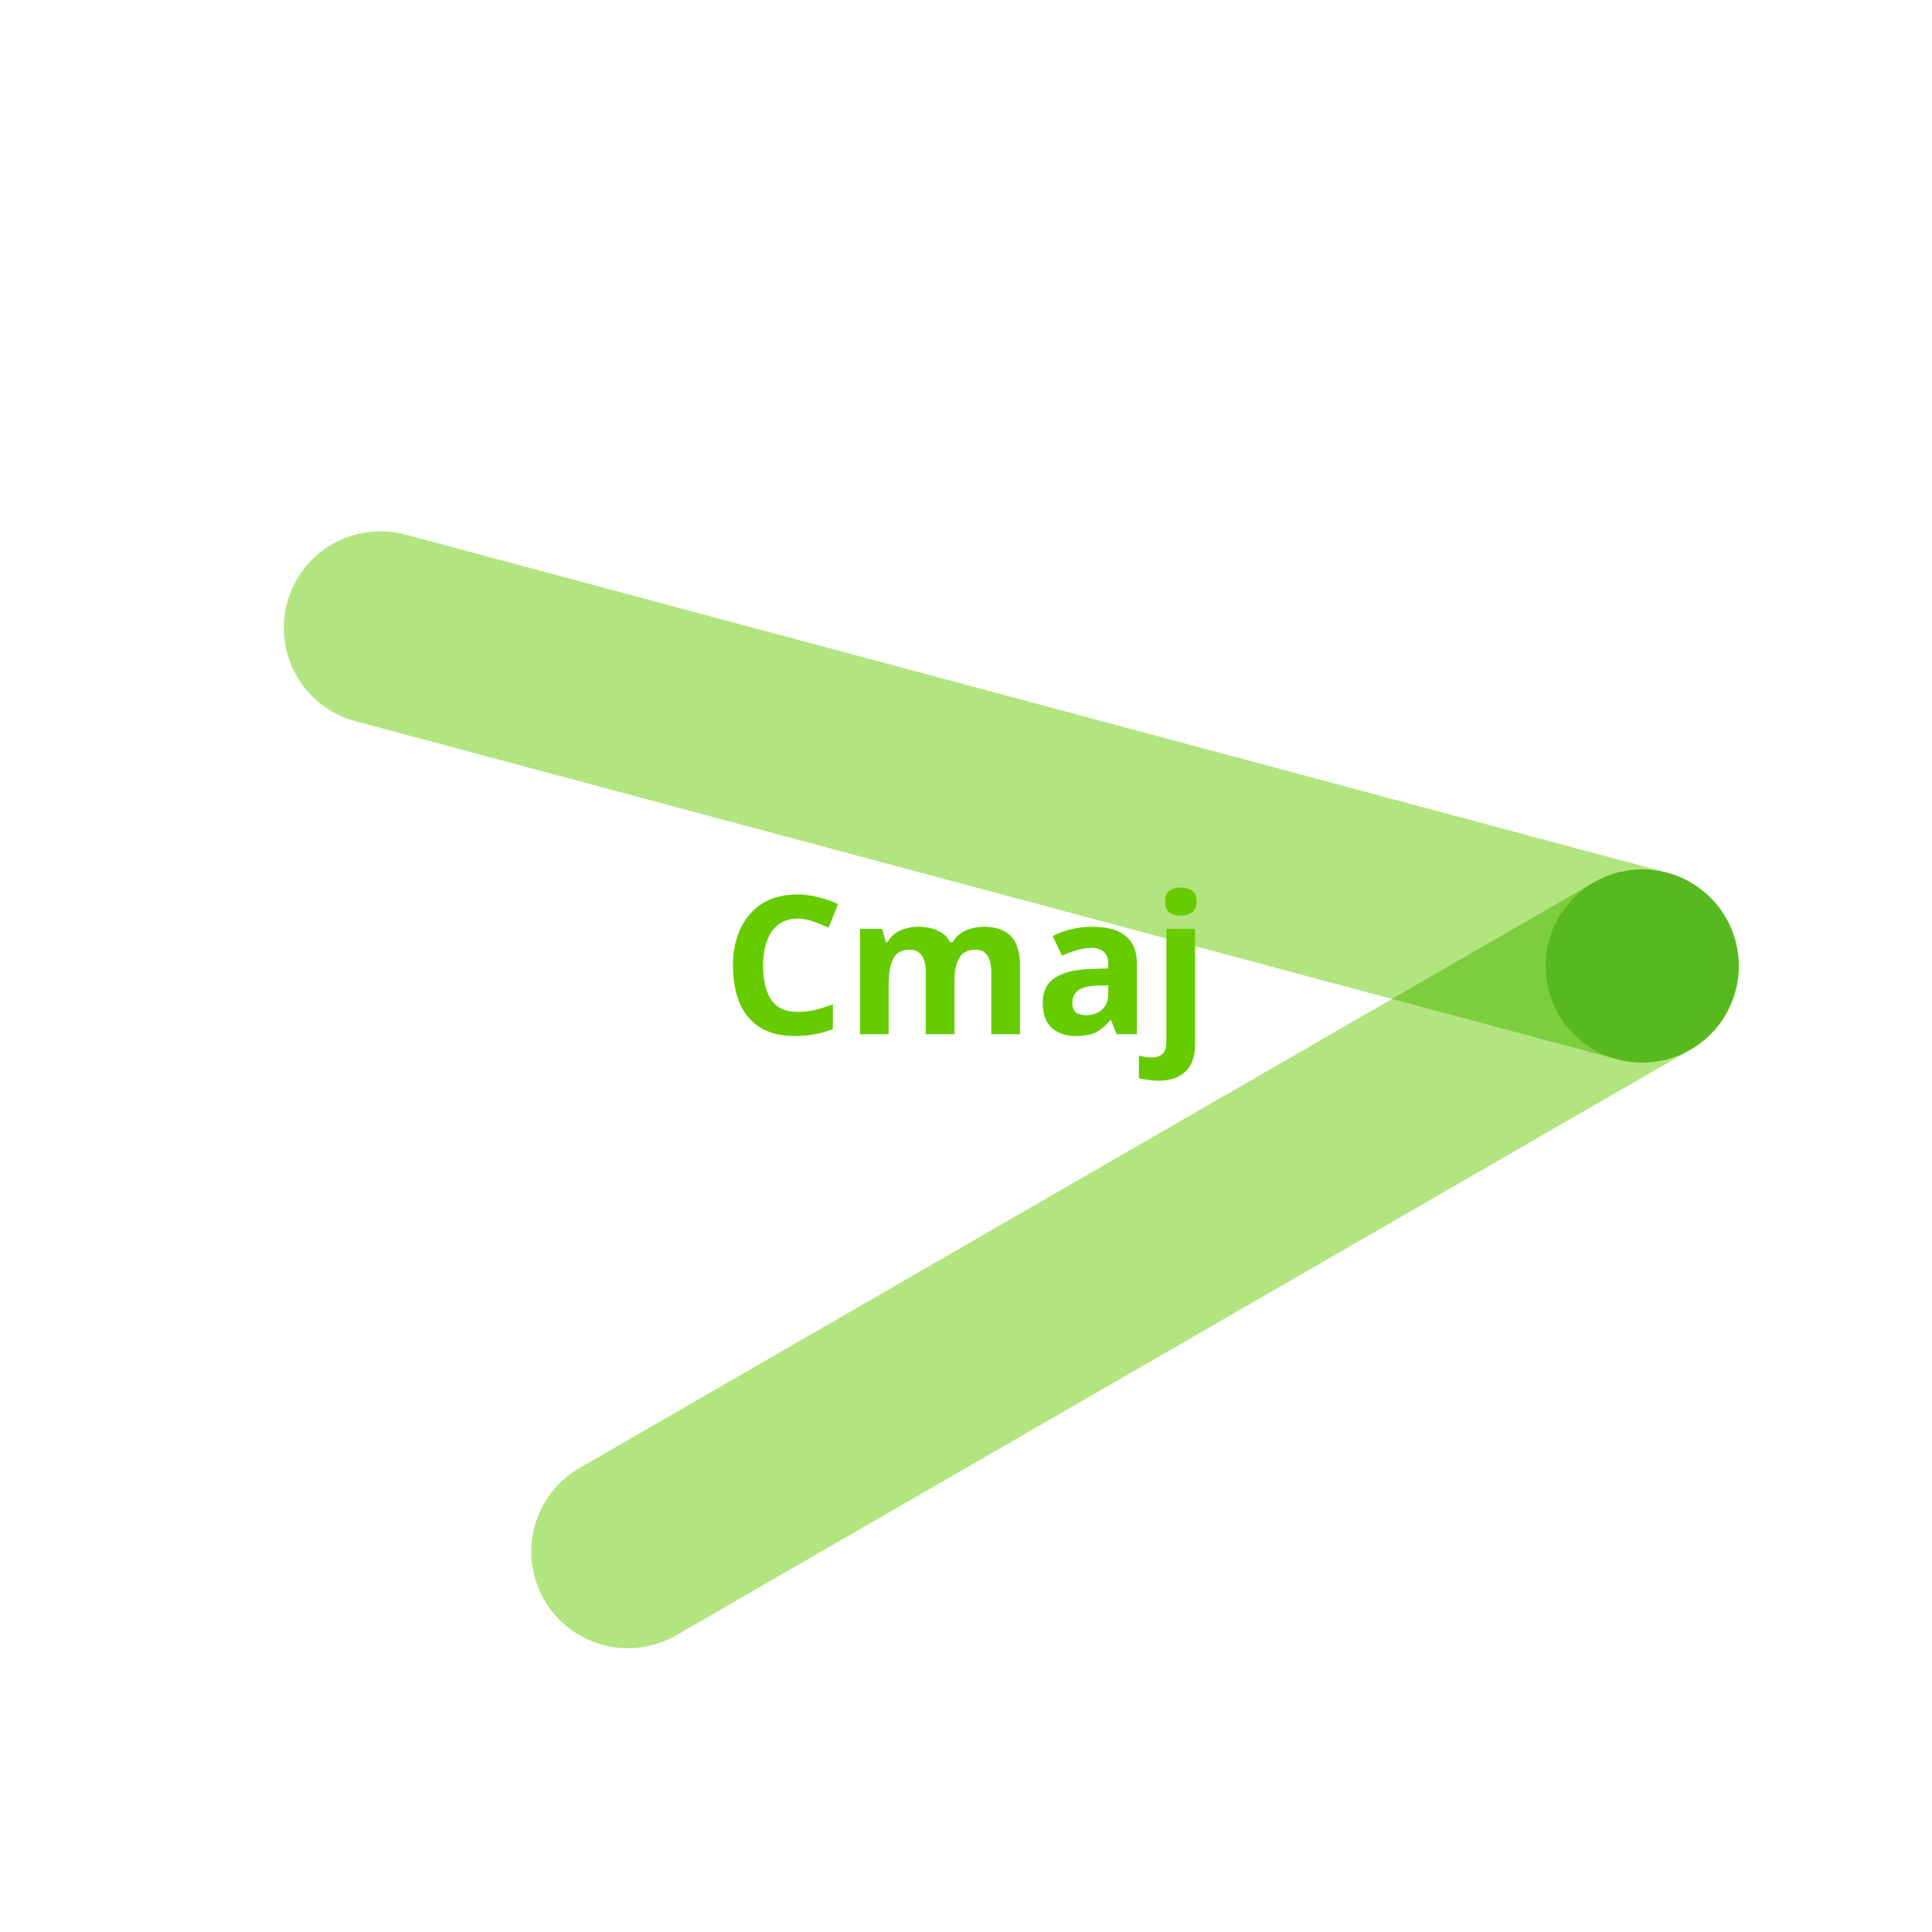
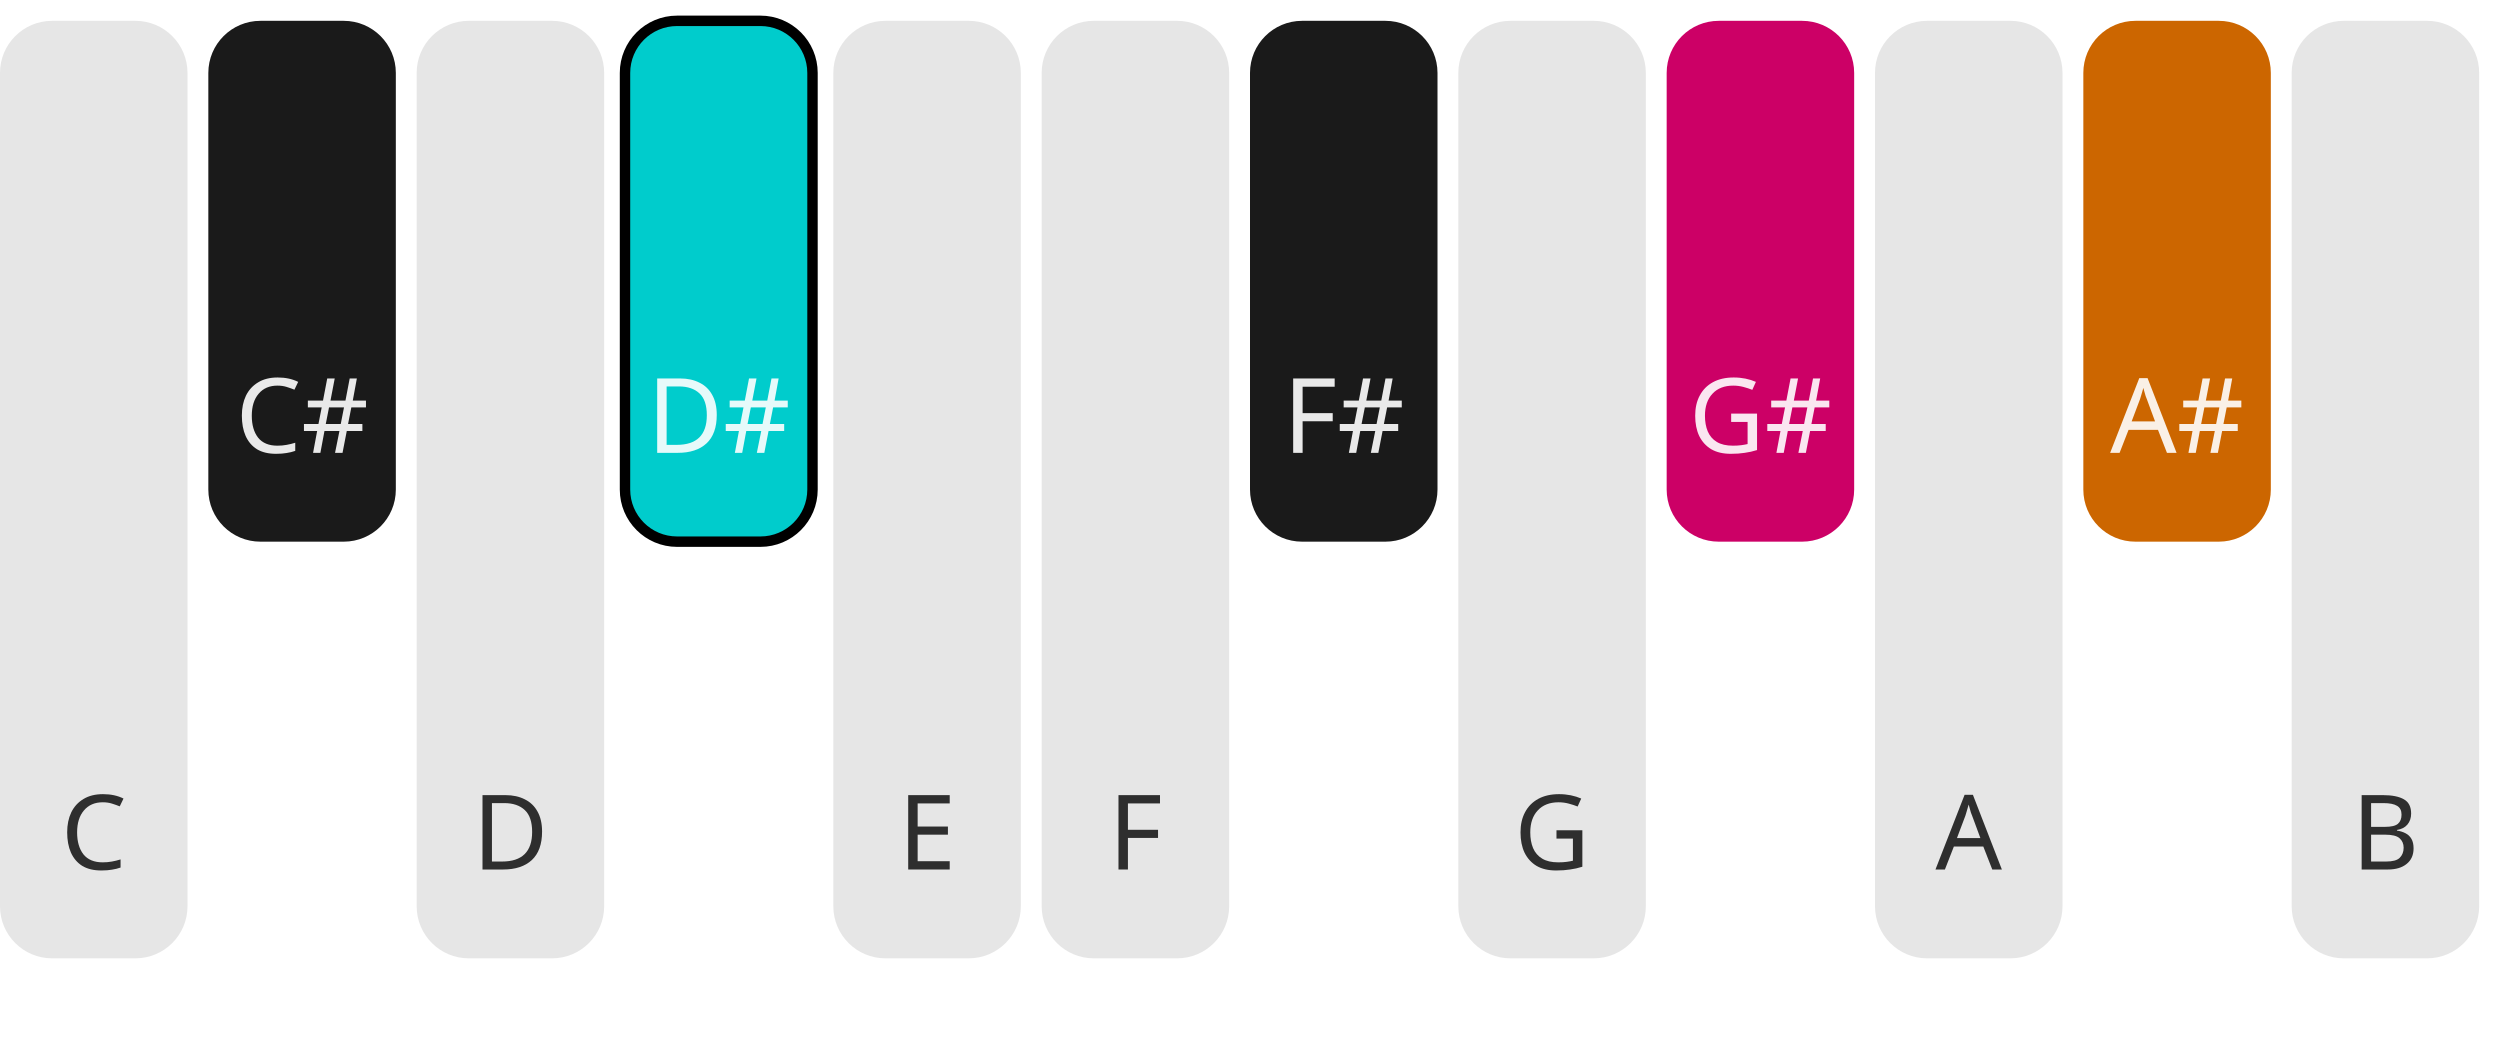
- <svg xmlns="http://www.w3.org/2000/svg" class="max-h-3xl" version="1.1" baseProfile="full" viewBox="0 0 100 100" id="circle" data-v-3aeeee62="" data-v-652dbf57="">
-   <line class="line" stroke="hsla(90,100%,40%,1)" stroke-linecap="round" stroke-width="10" opacity="0.5" style="mix-blend-mode: multiply;" x1="85" y1="50" x2="85" y2="50" data-v-3aeeee62="" />
-   <line class="line" stroke="hsla(90,100%,40%,1)" stroke-linecap="round" stroke-width="10" opacity="0.5" style="mix-blend-mode: multiply;" x1="85" y1="50" x2="32.5" y2="80.311" data-v-3aeeee62="" />
-   <line class="line" stroke="hsla(90,100%,40%,1)" stroke-linecap="round" stroke-width="10" opacity="0.5" style="mix-blend-mode: multiply;" x1="85" y1="50" x2="19.689" y2="32.5" data-v-3aeeee62="" />
-   <g class="around" style="mix-blend-mode: screen; cursor: pointer;" opacity="0.3" data-v-3aeeee62="">
-     <circle class="note" style="transform-box: fill-box; transform-origin: center center 0px; transform: scale(1);" cx="50" cy="15" r="5" fill="hsla(0,0%,90%,1)" data-v-3aeeee62="" />
-     <text style="user-select: none; transition: all 300ms ease 0s;" fill="hsla(0,0%,0%,0.8)" font-family="Commissioner, sans-serif" font-size="4px" text-anchor="middle" dominant-baseline="middle" x="50" y="15.5" data-v-3aeeee62="">A</text>
+ <svg xmlns="http://www.w3.org/2000/svg" class="max-h-sm" version="1.1" baseProfile="full" viewBox="0 0 240 100" id="keys" data-v-0c624560="" data-v-bf76b218="">
+   <g style="cursor: pointer; transition: all 300ms ease 0s;" data-v-0c624560="">
+     <rect style="transition: all 300ms ease 0s;" x="180" y="2" width="18" stroke-width="0" stroke="#000" height="90" rx="5" ry="5" fill="hsla(0,0%,90%,1)" data-v-0c624560="" />
+     <text style="user-select: none; transition: all 300ms ease 0s;" fill="hsla(0,0%,0%,0.8)" font-family="Commissioner, sans-serif" font-size="10px" text-anchor="middle" dominant-baseline="middle" x="189" y="80" data-v-0c624560="">A</text>
  </g>
-   <g class="around" style="mix-blend-mode: screen; cursor: pointer;" opacity="0.3" data-v-3aeeee62="">
-     <circle class="note" style="transform-box: fill-box; transform-origin: center center 0px; transform: scale(1);" cx="67.5" cy="19.689" r="5" fill="hsla(0,0%,10%,1)" data-v-3aeeee62="" />
-     <text style="user-select: none; transition: all 300ms ease 0s;" fill="hsla(0,0%,100%,0.9)" font-family="Commissioner, sans-serif" font-size="4px" text-anchor="middle" dominant-baseline="middle" x="67.5" y="20.189" data-v-3aeeee62="">A#</text>
+   <g style="cursor: pointer; transition: all 300ms ease 0s;" data-v-0c624560="">
+     <rect style="transition: all 300ms ease 0s;" x="200" y="2" width="18" stroke-width="0" stroke="#000" height="50" rx="5" ry="5" fill="hsla(30,100%,40%,1)" data-v-0c624560="" />
+     <text style="user-select: none; transition: all 300ms ease 0s;" fill="hsla(0,0%,100%,0.9)" font-family="Commissioner, sans-serif" font-size="10px" text-anchor="middle" dominant-baseline="middle" x="209" y="40" data-v-0c624560="">A#</text>
  </g>
-   <g class="around" style="mix-blend-mode: screen; cursor: pointer;" opacity="0.3" data-v-3aeeee62="">
-     <circle class="note" style="transform-box: fill-box; transform-origin: center center 0px; transform: scale(1);" cx="80.311" cy="32.5" r="5" fill="hsla(0,0%,90%,1)" data-v-3aeeee62="" />
-     <text style="user-select: none; transition: all 300ms ease 0s;" fill="hsla(0,0%,0%,0.8)" font-family="Commissioner, sans-serif" font-size="4px" text-anchor="middle" dominant-baseline="middle" x="80.311" y="33" data-v-3aeeee62="">B</text>
+   <g style="cursor: pointer; transition: all 300ms ease 0s;" data-v-0c624560="">
+     <rect style="transition: all 300ms ease 0s;" x="220" y="2" width="18" stroke-width="0" stroke="#000" height="90" rx="5" ry="5" fill="hsla(0,0%,90%,1)" data-v-0c624560="" />
+     <text style="user-select: none; transition: all 300ms ease 0s;" fill="hsla(0,0%,0%,0.8)" font-family="Commissioner, sans-serif" font-size="10px" text-anchor="middle" dominant-baseline="middle" x="229" y="80" data-v-0c624560="">B</text>
  </g>
-   <g class="around" style="mix-blend-mode: screen; cursor: pointer;" opacity="1" data-v-3aeeee62="">
-     <circle class="note" style="transform-box: fill-box; transform-origin: center center 0px; transform: scale(2.6);" cx="85" cy="50" r="5" fill="hsla(90,100%,40%,1)" data-v-3aeeee62="" />
-     <text style="user-select: none; transition: all 300ms ease 0s;" fill="hsla(0,0%,0%,0.8)" font-family="Commissioner, sans-serif" font-size="4px" text-anchor="middle" dominant-baseline="middle" x="85" y="50.5" data-v-3aeeee62="">C</text>
+   <g style="cursor: pointer; transition: all 300ms ease 0s;" data-v-0c624560="">
+     <rect style="transition: all 300ms ease 0s;" x="0" y="2" width="18" stroke-width="0" stroke="#000" height="90" rx="5" ry="5" fill="hsla(0,0%,90%,1)" data-v-0c624560="" />
+     <text style="user-select: none; transition: all 300ms ease 0s;" fill="hsla(0,0%,0%,0.8)" font-family="Commissioner, sans-serif" font-size="10px" text-anchor="middle" dominant-baseline="middle" x="9" y="80" data-v-0c624560="">C</text>
  </g>
-   <g class="around" style="mix-blend-mode: screen; cursor: pointer;" opacity="0.3" data-v-3aeeee62="">
-     <circle class="note" style="transform-box: fill-box; transform-origin: center center 0px; transform: scale(1);" cx="80.311" cy="67.5" r="5" fill="hsla(0,0%,10%,1)" data-v-3aeeee62="" />
-     <text style="user-select: none; transition: all 300ms ease 0s;" fill="hsla(0,0%,100%,0.9)" font-family="Commissioner, sans-serif" font-size="4px" text-anchor="middle" dominant-baseline="middle" x="80.311" y="68" data-v-3aeeee62="">C#</text>
+   <g style="cursor: pointer; transition: all 300ms ease 0s;" data-v-0c624560="">
+     <rect style="transition: all 300ms ease 0s;" x="20" y="2" width="18" stroke-width="0" stroke="#000" height="50" rx="5" ry="5" fill="hsla(0,0%,10%,1)" data-v-0c624560="" />
+     <text style="user-select: none; transition: all 300ms ease 0s;" fill="hsla(0,0%,100%,0.9)" font-family="Commissioner, sans-serif" font-size="10px" text-anchor="middle" dominant-baseline="middle" x="29" y="40" data-v-0c624560="">C#</text>
  </g>
-   <g class="around" style="mix-blend-mode: screen; cursor: pointer;" opacity="0.3" data-v-3aeeee62="">
-     <circle class="note" style="transform-box: fill-box; transform-origin: center center 0px; transform: scale(1);" cx="67.5" cy="80.311" r="5" fill="hsla(0,0%,90%,1)" data-v-3aeeee62="" />
-     <text style="user-select: none; transition: all 300ms ease 0s;" fill="hsla(0,0%,0%,0.8)" font-family="Commissioner, sans-serif" font-size="4px" text-anchor="middle" dominant-baseline="middle" x="67.5" y="80.811" data-v-3aeeee62="">D</text>
+   <g style="cursor: pointer; transition: all 300ms ease 0s;" data-v-0c624560="">
+     <rect style="transition: all 300ms ease 0s;" x="40" y="2" width="18" stroke-width="0" stroke="#000" height="90" rx="5" ry="5" fill="hsla(0,0%,90%,1)" data-v-0c624560="" />
+     <text style="user-select: none; transition: all 300ms ease 0s;" fill="hsla(0,0%,0%,0.8)" font-family="Commissioner, sans-serif" font-size="10px" text-anchor="middle" dominant-baseline="middle" x="49" y="80" data-v-0c624560="">D</text>
  </g>
-   <g class="around" style="mix-blend-mode: screen; cursor: pointer;" opacity="0.3" data-v-3aeeee62="">
-     <circle class="note" style="transform-box: fill-box; transform-origin: center center 0px; transform: scale(1);" cx="50" cy="85" r="5" fill="hsla(0,0%,10%,1)" data-v-3aeeee62="" />
-     <text style="user-select: none; transition: all 300ms ease 0s;" fill="hsla(0,0%,100%,0.9)" font-family="Commissioner, sans-serif" font-size="4px" text-anchor="middle" dominant-baseline="middle" x="50" y="85.5" data-v-3aeeee62="">D#</text>
+   <g style="cursor: pointer; transition: all 300ms ease 0s;" data-v-0c624560="">
+     <rect style="transition: all 300ms ease 0s;" x="60" y="2" width="18" stroke-width="1" stroke="#000" height="50" rx="5" ry="5" fill="hsla(180,100%,40%,1)" data-v-0c624560="" />
+     <text style="user-select: none; transition: all 300ms ease 0s;" fill="hsla(0,0%,100%,0.9)" font-family="Commissioner, sans-serif" font-size="10px" text-anchor="middle" dominant-baseline="middle" x="69" y="40" data-v-0c624560="">D#</text>
  </g>
-   <g class="around" style="mix-blend-mode: screen; cursor: pointer;" opacity="1" data-v-3aeeee62="">
-     <circle class="note" style="transform-box: fill-box; transform-origin: center center 0px; transform: scale(1.62);" cx="32.5" cy="80.311" r="5" fill="hsla(210,100%,40%,1)" data-v-3aeeee62="" />
-     <text style="user-select: none; transition: all 300ms ease 0s;" fill="hsla(0,0%,0%,0.8)" font-family="Commissioner, sans-serif" font-size="4px" text-anchor="middle" dominant-baseline="middle" x="32.5" y="80.811" data-v-3aeeee62="">E</text>
+   <g style="cursor: pointer; transition: all 300ms ease 0s;" data-v-0c624560="">
+     <rect style="transition: all 300ms ease 0s;" x="80" y="2" width="18" stroke-width="0" stroke="#000" height="90" rx="5" ry="5" fill="hsla(0,0%,90%,1)" data-v-0c624560="" />
+     <text style="user-select: none; transition: all 300ms ease 0s;" fill="hsla(0,0%,0%,0.8)" font-family="Commissioner, sans-serif" font-size="10px" text-anchor="middle" dominant-baseline="middle" x="89" y="80" data-v-0c624560="">E</text>
  </g>
-   <g class="around" style="mix-blend-mode: screen; cursor: pointer;" opacity="0.3" data-v-3aeeee62="">
-     <circle class="note" style="transform-box: fill-box; transform-origin: center center 0px; transform: scale(1);" cx="19.689" cy="67.5" r="5" fill="hsla(0,0%,90%,1)" data-v-3aeeee62="" />
-     <text style="user-select: none; transition: all 300ms ease 0s;" fill="hsla(0,0%,0%,0.8)" font-family="Commissioner, sans-serif" font-size="4px" text-anchor="middle" dominant-baseline="middle" x="19.689" y="68" data-v-3aeeee62="">F</text>
+   <g style="cursor: pointer; transition: all 300ms ease 0s;" data-v-0c624560="">
+     <rect style="transition: all 300ms ease 0s;" x="100" y="2" width="18" stroke-width="0" stroke="#000" height="90" rx="5" ry="5" fill="hsla(0,0%,90%,1)" data-v-0c624560="" />
+     <text style="user-select: none; transition: all 300ms ease 0s;" fill="hsla(0,0%,0%,0.8)" font-family="Commissioner, sans-serif" font-size="10px" text-anchor="middle" dominant-baseline="middle" x="109" y="80" data-v-0c624560="">F</text>
  </g>
-   <g class="around" style="mix-blend-mode: screen; cursor: pointer;" opacity="0.3" data-v-3aeeee62="">
-     <circle class="note" style="transform-box: fill-box; transform-origin: center center 0px; transform: scale(1);" cx="15" cy="50" r="5" fill="hsla(0,0%,10%,1)" data-v-3aeeee62="" />
-     <text style="user-select: none; transition: all 300ms ease 0s;" fill="hsla(0,0%,100%,0.9)" font-family="Commissioner, sans-serif" font-size="4px" text-anchor="middle" dominant-baseline="middle" x="15" y="50.5" data-v-3aeeee62="">F#</text>
+   <g style="cursor: pointer; transition: all 300ms ease 0s;" data-v-0c624560="">
+     <rect style="transition: all 300ms ease 0s;" x="120" y="2" width="18" stroke-width="0" stroke="#000" height="50" rx="5" ry="5" fill="hsla(0,0%,10%,1)" data-v-0c624560="" />
+     <text style="user-select: none; transition: all 300ms ease 0s;" fill="hsla(0,0%,100%,0.9)" font-family="Commissioner, sans-serif" font-size="10px" text-anchor="middle" dominant-baseline="middle" x="129" y="40" data-v-0c624560="">F#</text>
  </g>
-   <g class="around" style="mix-blend-mode: screen; cursor: pointer;" opacity="1" data-v-3aeeee62="">
-     <circle class="note" style="transform-box: fill-box; transform-origin: center center 0px; transform: scale(1.62);" cx="19.689" cy="32.5" r="5" fill="hsla(300,100%,40%,1)" data-v-3aeeee62="" />
-     <text style="user-select: none; transition: all 300ms ease 0s;" fill="hsla(0,0%,0%,0.8)" font-family="Commissioner, sans-serif" font-size="4px" text-anchor="middle" dominant-baseline="middle" x="19.689" y="33" data-v-3aeeee62="">G</text>
+   <g style="cursor: pointer; transition: all 300ms ease 0s;" data-v-0c624560="">
+     <rect style="transition: all 300ms ease 0s;" x="140" y="2" width="18" stroke-width="0" stroke="#000" height="90" rx="5" ry="5" fill="hsla(0,0%,90%,1)" data-v-0c624560="" />
+     <text style="user-select: none; transition: all 300ms ease 0s;" fill="hsla(0,0%,0%,0.8)" font-family="Commissioner, sans-serif" font-size="10px" text-anchor="middle" dominant-baseline="middle" x="149" y="80" data-v-0c624560="">G</text>
  </g>
-   <g class="around" style="mix-blend-mode: screen; cursor: pointer;" opacity="0.3" data-v-3aeeee62="">
-     <circle class="note" style="transform-box: fill-box; transform-origin: center center 0px; transform: scale(1);" cx="32.5" cy="19.689" r="5" fill="hsla(0,0%,10%,1)" data-v-3aeeee62="" />
-     <text style="user-select: none; transition: all 300ms ease 0s;" fill="hsla(0,0%,100%,0.9)" font-family="Commissioner, sans-serif" font-size="4px" text-anchor="middle" dominant-baseline="middle" x="32.5" y="20.189" data-v-3aeeee62="">G#</text>
+   <g style="cursor: pointer; transition: all 300ms ease 0s;" data-v-0c624560="">
+     <rect style="transition: all 300ms ease 0s;" x="160" y="2" width="18" stroke-width="0" stroke="#000" height="50" rx="5" ry="5" fill="hsla(330,100%,40%,1)" data-v-0c624560="" />
+     <text style="user-select: none; transition: all 300ms ease 0s;" fill="hsla(0,0%,100%,0.9)" font-family="Commissioner, sans-serif" font-size="10px" text-anchor="middle" dominant-baseline="middle" x="169" y="40" data-v-0c624560="">G#</text>
  </g>
-   <text style="cursor: pointer; user-select: none; fill: rgb(102, 204, 0);" x="50" y="50" font-weight="bold" font-size="10px" font-family="Commissioner, sans-serif" text-anchor="middle" dominant-baseline="middle" data-v-3aeeee62="">Cmaj</text>
</svg>
